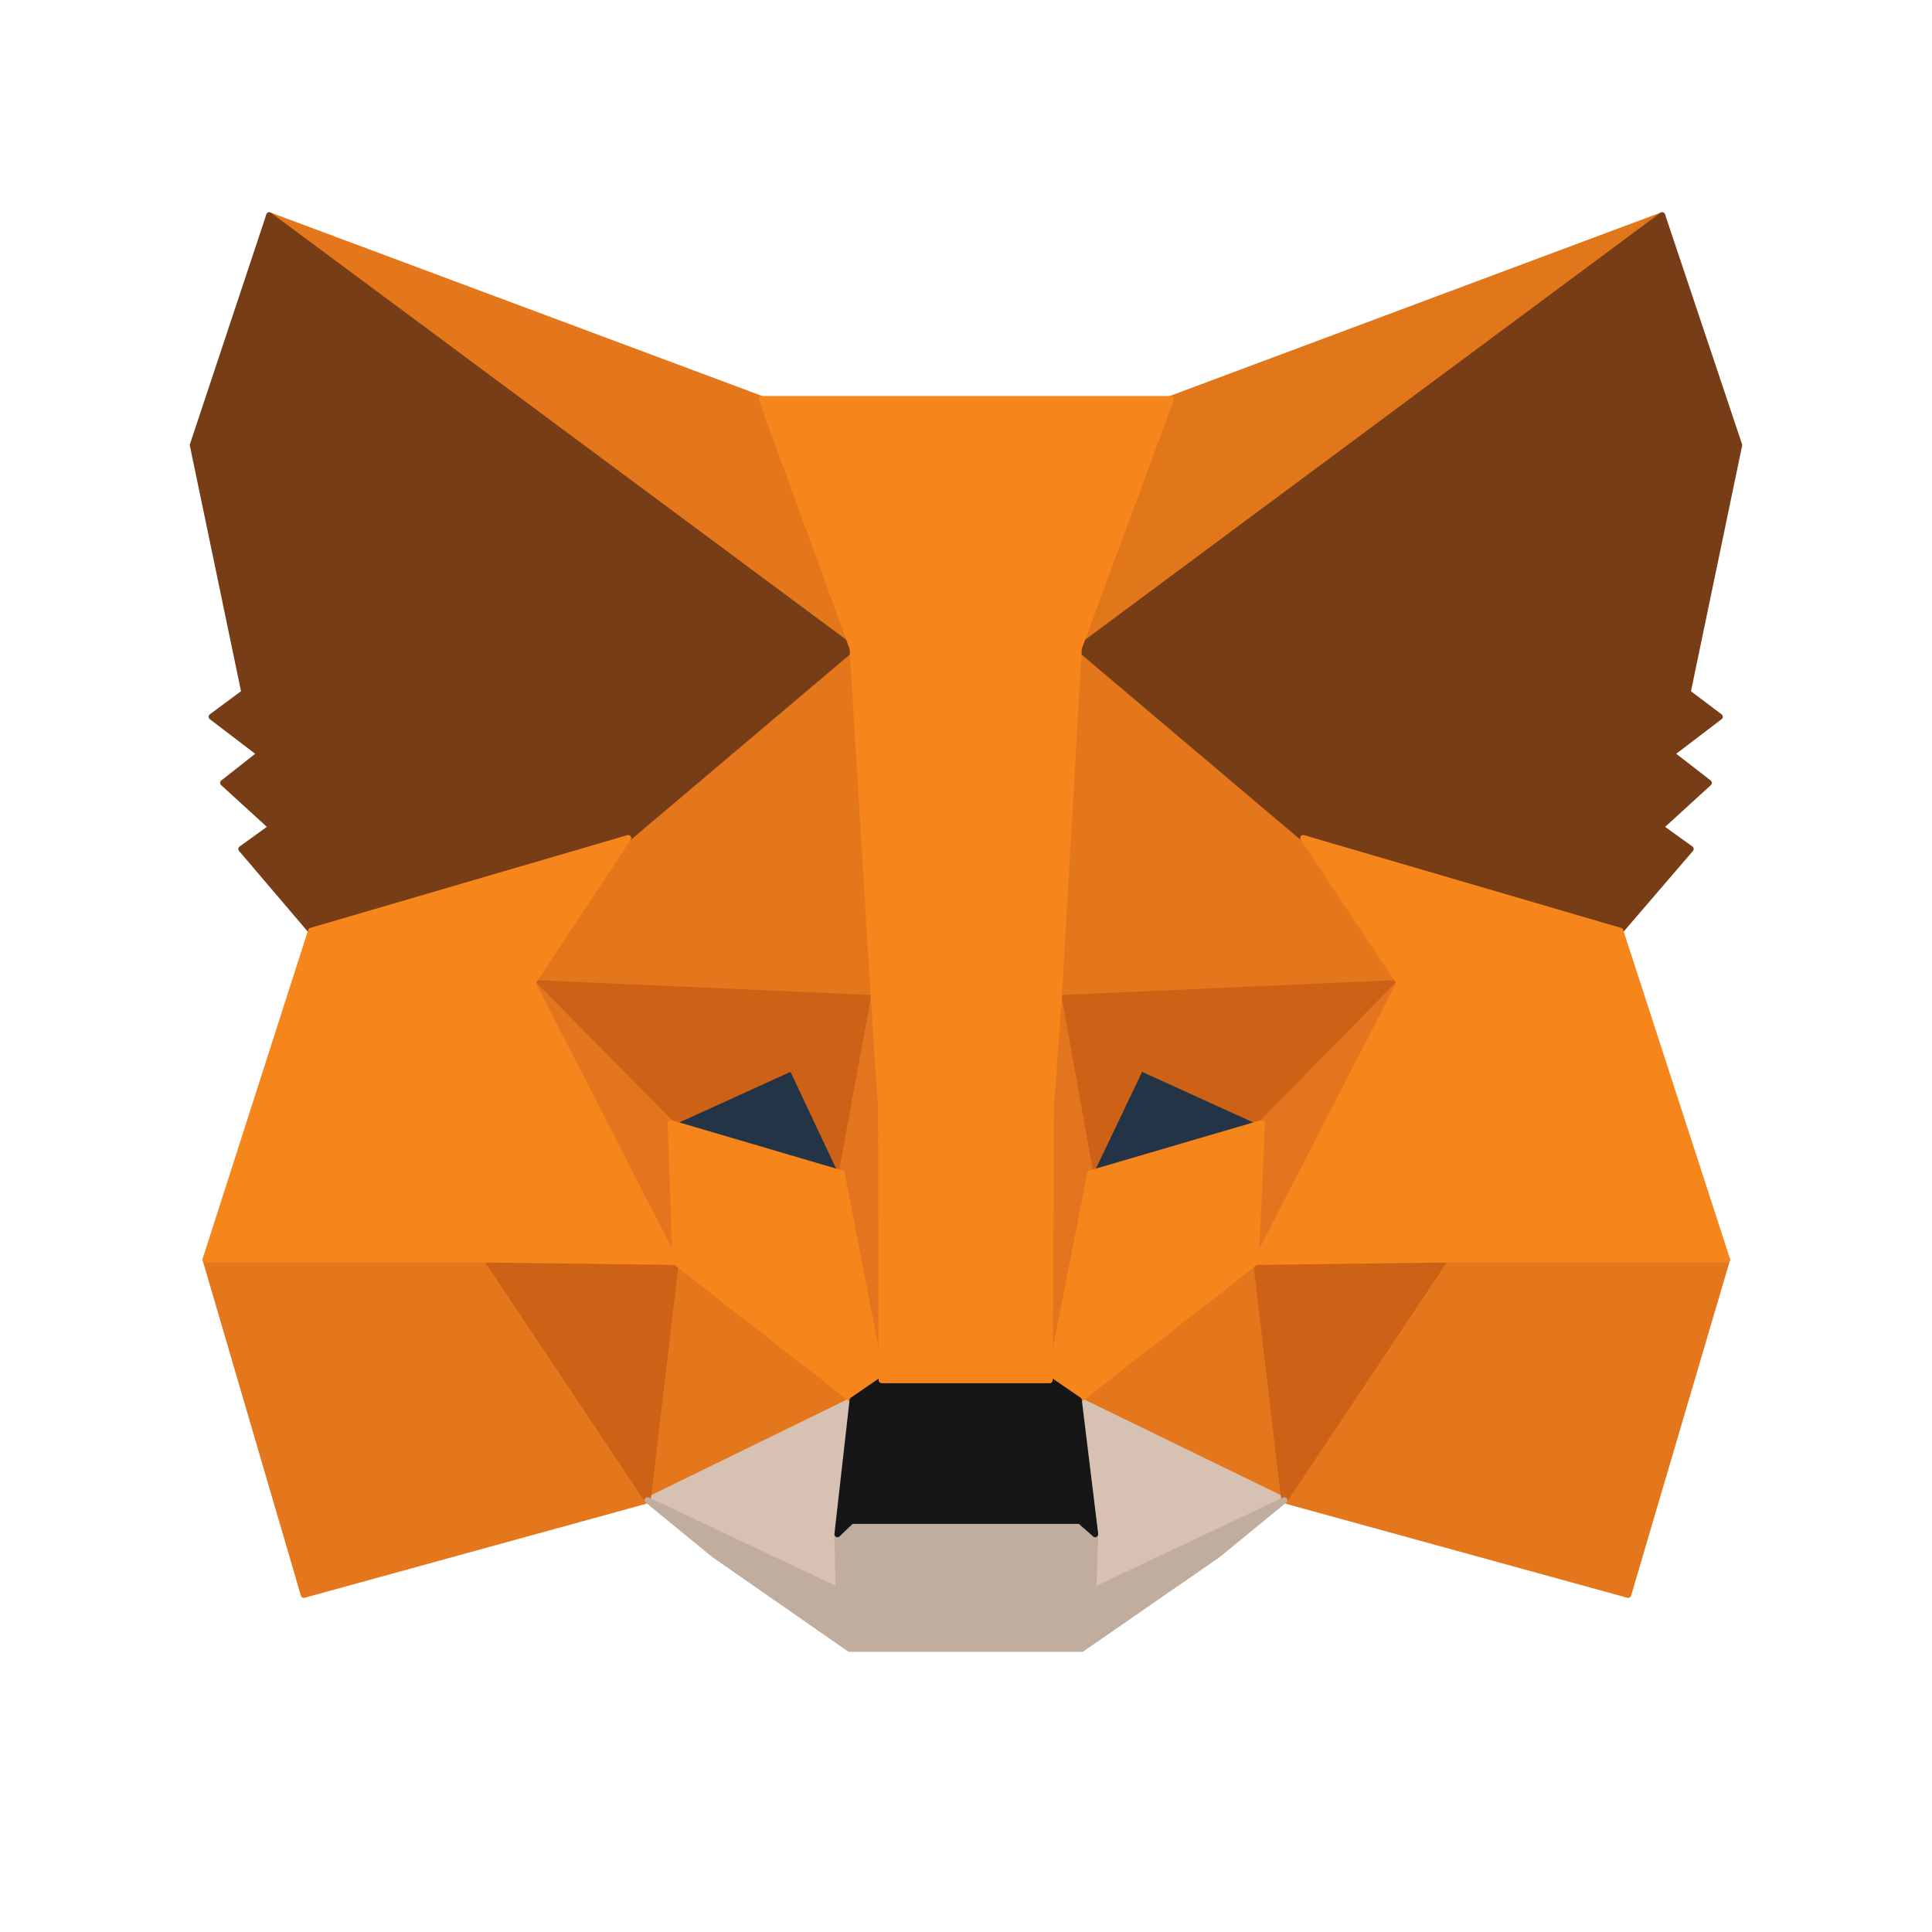
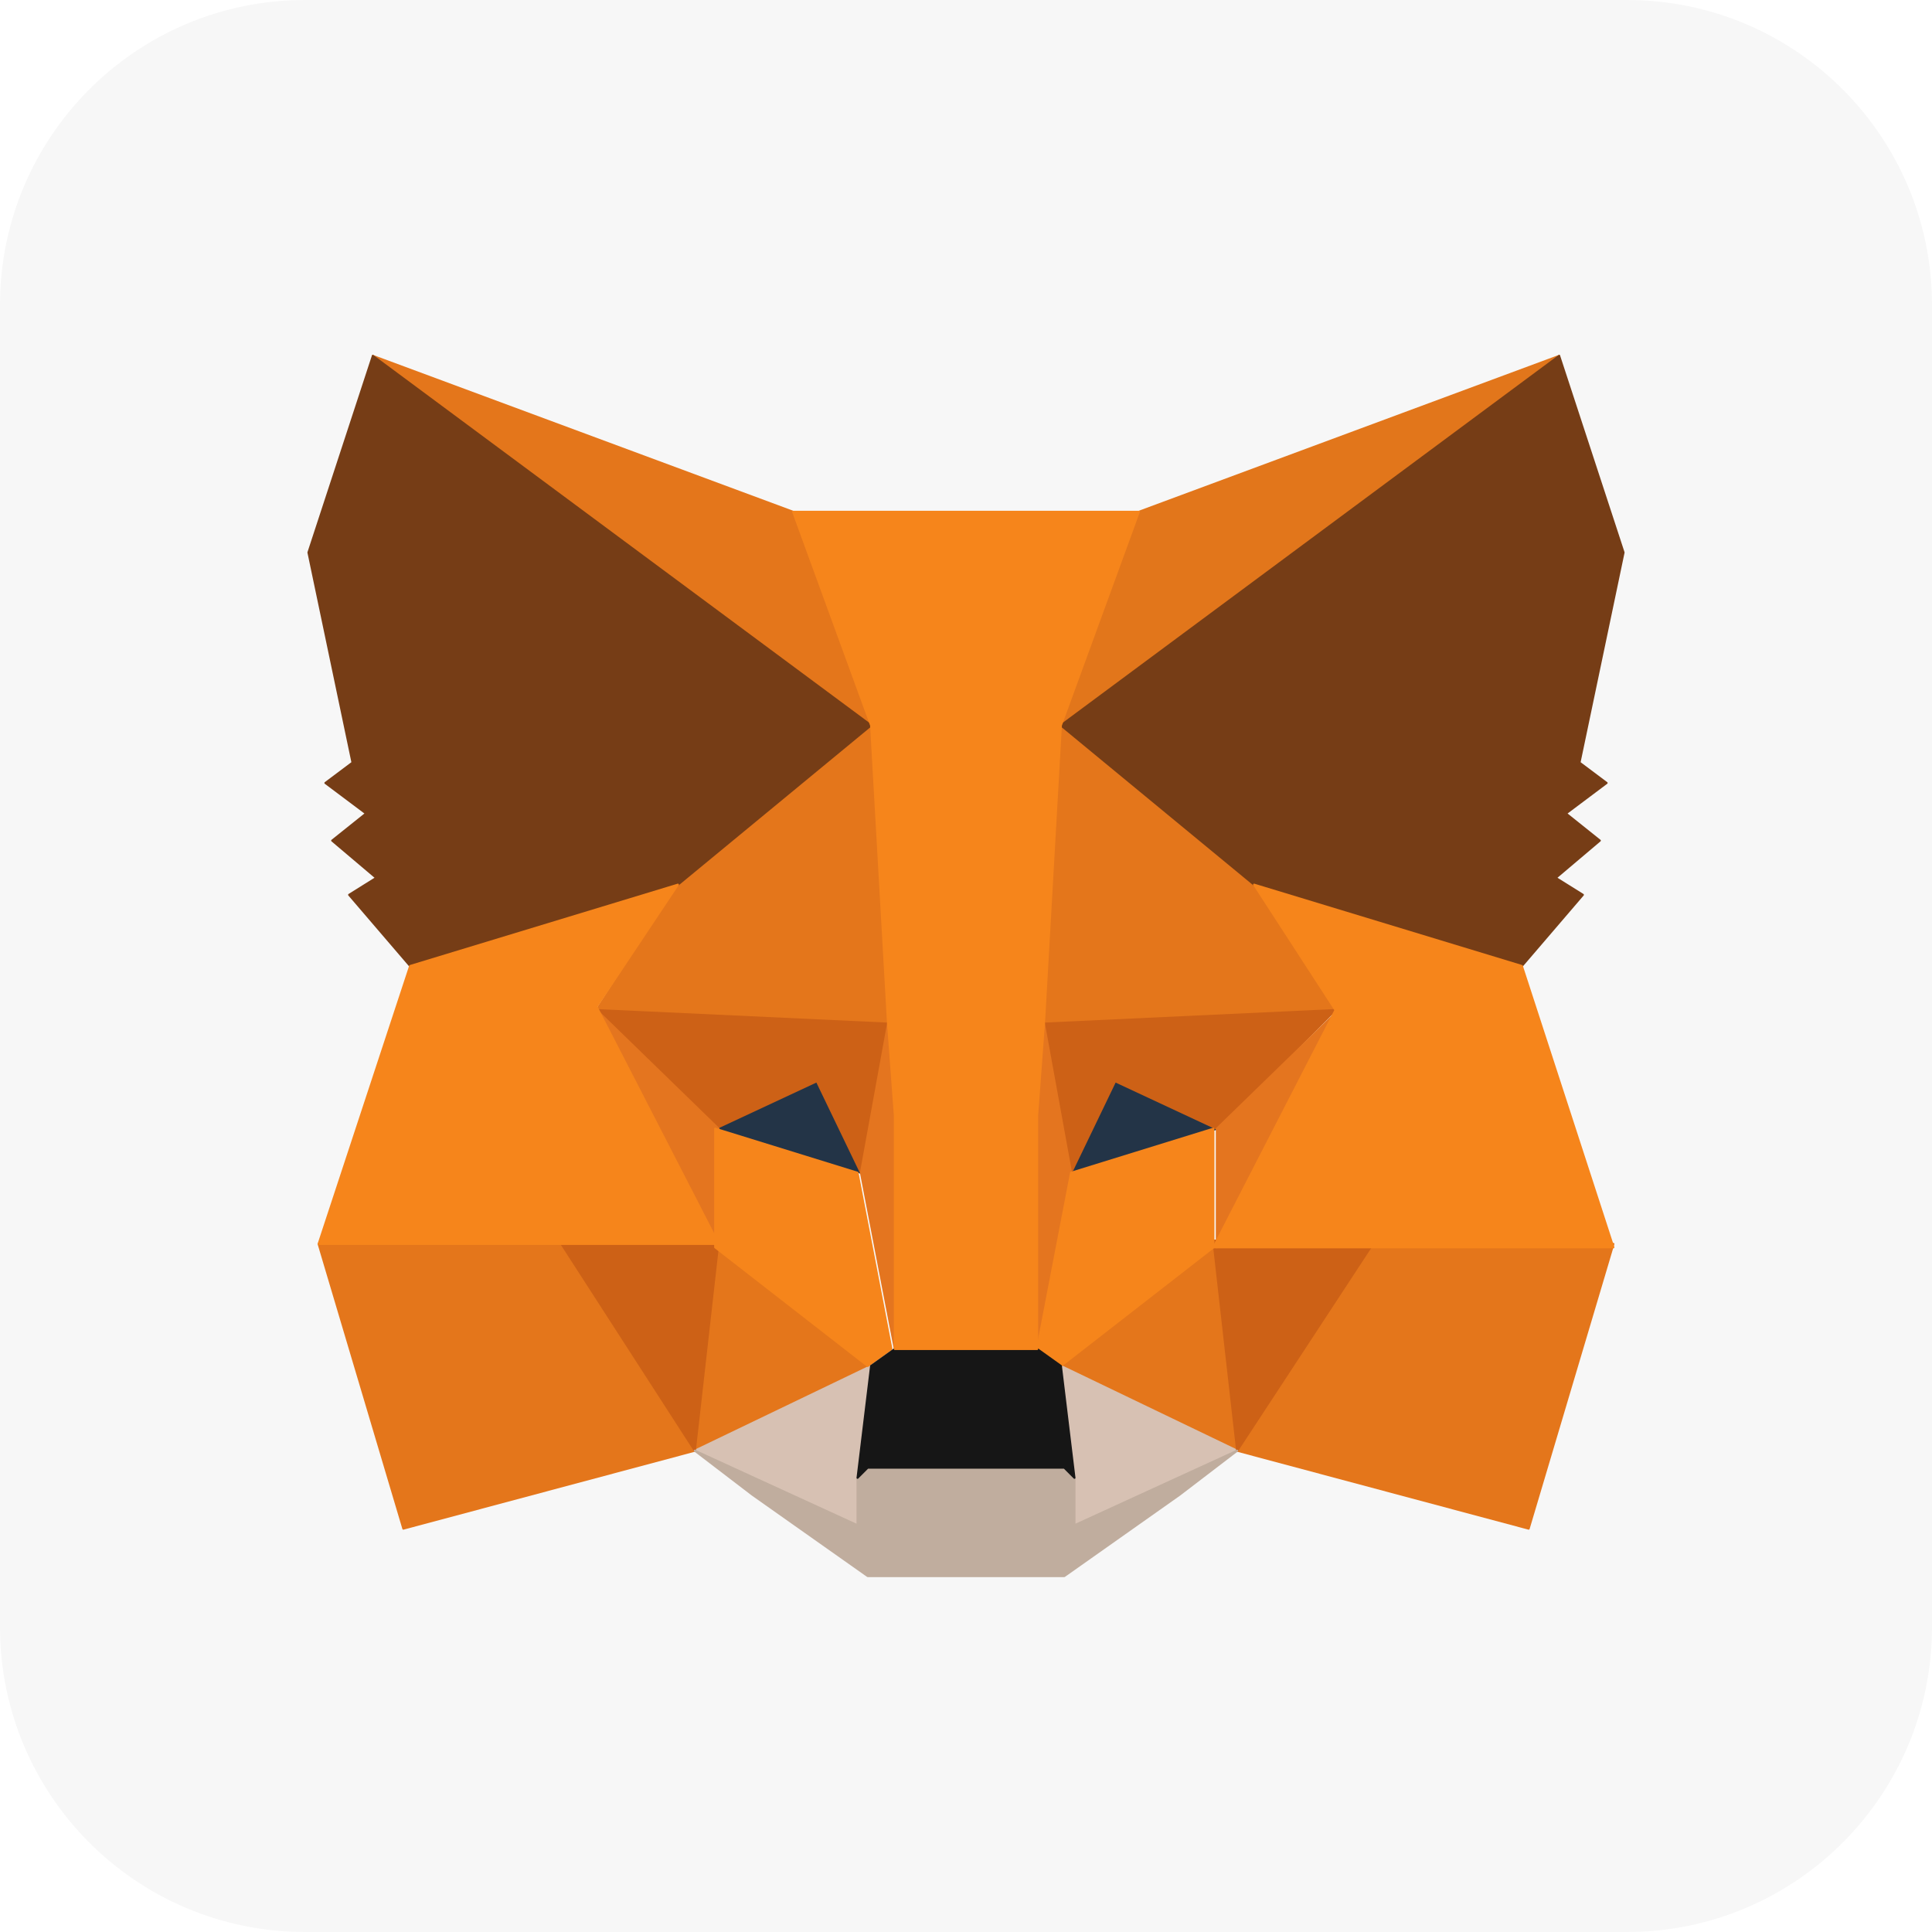
- <svg xmlns="http://www.w3.org/2000/svg" version="1.1" id="Layer_1" x="0px" y="0px" viewBox="0 0 318.6 318.6" style="enable-background:new 0 0 318.6 318.6;" xml:space="preserve">
-   <style type="text/css">
- 	.st0{fill:#E2761B;stroke:#E2761B;stroke-linecap:round;stroke-linejoin:round;}
- 	.st1{fill:#E4761B;stroke:#E4761B;stroke-linecap:round;stroke-linejoin:round;}
- 	.st2{fill:#D7C1B3;stroke:#D7C1B3;stroke-linecap:round;stroke-linejoin:round;}
- 	.st3{fill:#233447;stroke:#233447;stroke-linecap:round;stroke-linejoin:round;}
- 	.st4{fill:#CD6116;stroke:#CD6116;stroke-linecap:round;stroke-linejoin:round;}
- 	.st5{fill:#E4751F;stroke:#E4751F;stroke-linecap:round;stroke-linejoin:round;}
- 	.st6{fill:#F6851B;stroke:#F6851B;stroke-linecap:round;stroke-linejoin:round;}
- 	.st7{fill:#C0AD9E;stroke:#C0AD9E;stroke-linecap:round;stroke-linejoin:round;}
- 	.st8{fill:#161616;stroke:#161616;stroke-linecap:round;stroke-linejoin:round;}
- 	.st9{fill:#763D16;stroke:#763D16;stroke-linecap:round;stroke-linejoin:round;}
- </style>
-   <polygon class="st0" points="274.1,35.5 174.6,109.4 193,65.8 " />
-   <g>
-     <polygon class="st1" points="44.4,35.5 143.1,110.1 125.6,65.8  " />
-     <polygon class="st1" points="238.3,206.8 211.8,247.4 268.5,263 284.8,207.7  " />
-     <polygon class="st1" points="33.9,207.7 50.1,263 106.8,247.4 80.3,206.8  " />
-     <polygon class="st1" points="103.6,138.2 87.8,162.1 144.1,164.6 142.1,104.1  " />
-     <polygon class="st1" points="214.9,138.2 175.9,103.4 174.6,164.6 230.8,162.1  " />
-     <polygon class="st1" points="106.8,247.4 140.6,230.9 111.4,208.1  " />
-     <polygon class="st1" points="177.9,230.9 211.8,247.4 207.1,208.1  " />
-   </g>
-   <g>
-     <polygon class="st2" points="211.8,247.4 177.9,230.9 180.6,253 180.3,262.3  " />
-     <polygon class="st2" points="106.8,247.4 138.3,262.3 138.1,253 140.6,230.9  " />
-   </g>
-   <polygon class="st3" points="138.8,193.5 110.6,185.2 130.5,176.1 " />
-   <polygon class="st3" points="179.7,193.5 188,176.1 208,185.2 " />
-   <g>
-     <polygon class="st4" points="106.8,247.4 111.6,206.8 80.3,207.7  " />
-     <polygon class="st4" points="207,206.8 211.8,247.4 238.3,207.7  " />
-     <polygon class="st4" points="230.8,162.1 174.6,164.6 179.8,193.5 188.1,176.1 208.1,185.2  " />
-     <polygon class="st4" points="110.6,185.2 130.6,176.1 138.8,193.5 144.1,164.6 87.8,162.1  " />
-   </g>
-   <g>
-     <polygon class="st5" points="87.8,162.1 111.4,208.1 110.6,185.2  " />
-     <polygon class="st5" points="208.1,185.2 207.1,208.1 230.8,162.1  " />
-     <polygon class="st5" points="144.1,164.6 138.8,193.5 145.4,227.6 146.9,182.7  " />
-     <polygon class="st5" points="174.6,164.6 171.9,182.6 173.1,227.6 179.8,193.5  " />
-   </g>
-   <polygon class="st6" points="179.8,193.5 173.1,227.6 177.9,230.9 207.1,208.1 208.1,185.2 " />
-   <polygon class="st6" points="110.6,185.2 111.4,208.1 140.6,230.9 145.4,227.6 138.8,193.5 " />
-   <polygon class="st7" points="180.3,262.3 180.6,253 178.1,250.8 140.4,250.8 138.1,253 138.3,262.3 106.8,247.4 117.8,256.4  140.1,271.9 178.4,271.9 200.8,256.4 211.8,247.4 " />
-   <polygon class="st8" points="177.9,230.9 173.1,227.6 145.4,227.6 140.6,230.9 138.1,253 140.4,250.8 178.1,250.8 180.6,253 " />
-   <g>
-     <polygon class="st9" points="278.3,114.2 286.8,73.4 274.1,35.5 177.9,106.9 214.9,138.2 267.2,153.5 278.8,140 273.8,136.4   281.8,129.1 275.6,124.3 283.6,118.2  " />
-     <polygon class="st9" points="31.8,73.4 40.3,114.2 34.9,118.2 42.9,124.3 36.8,129.1 44.8,136.4 39.8,140 51.3,153.5 103.6,138.2   140.6,106.9 44.4,35.5  " />
-   </g>
-   <polygon class="st6" points="267.2,153.5 214.9,138.2 230.8,162.1 207.1,208.1 238.3,207.7 284.8,207.7 " />
-   <polygon class="st6" points="103.6,138.2 51.3,153.5 33.9,207.7 80.3,207.7 111.4,208.1 87.8,162.1 " />
-   <polygon class="st6" points="174.6,164.6 177.9,106.9 193.1,65.8 125.6,65.8 140.6,106.9 144.1,164.6 145.3,182.8 145.4,227.6  173.1,227.6 173.3,182.8 " />
+ <svg xmlns="http://www.w3.org/2000/svg" viewBox="0 0 57 57">
+   <rect width="57" height="57" rx="9" fill="#f7f7f7" />
+   <path d="M46,10.5,30.8,21.8l2.8-6.7Z" fill="#e2761b" stroke="#e2761b" stroke-linecap="round" stroke-linejoin="round" stroke-width="0.06" />
+   <path d="M11,10.5,26,21.9l-2.6-6.8ZM40.5,36.6l-4,6.2,8.6,2.3,2.5-8.4Zm-31.1.1,2.5,8.4,8.6-2.3-4-6.2Z" fill="#e4761b" stroke="#e4761b" stroke-linecap="round" stroke-linejoin="round" stroke-width="0.06" />
+   <path d="M20,26.1l-2.4,3.7,8.6.4-.3-9.3Zm17,0-6-5.3-.2,9.4,8.6-.4ZM20.5,42.8l5.2-2.5-4.5-3.5Zm10.8-2.5,5.2,2.5-.7-6Z" fill="#e4761b" stroke="#e4761b" stroke-linecap="round" stroke-linejoin="round" stroke-width="0.06" />
+   <path d="M36.5,42.8l-5.2-2.5.4,3.3V45Zm-16,0L25.3,45V43.6l.4-3.3Z" fill="#d7c1b3" stroke="#d7c1b3" stroke-linecap="round" stroke-linejoin="round" stroke-width="0.06" />
+   <path d="M25.4,34.6l-4.3-1.3,3-1.4Zm6.2,0,1.3-2.7,3,1.4Z" fill="#233447" stroke="#233447" stroke-linecap="round" stroke-linejoin="round" stroke-width="0.06" />
+   <path d="M20.5,42.8l.7-6.2H16.5Zm15.3-6.2.7,6.2,4-6.1Zm3.6-6.8-8.6.4.8,4.4,1.3-2.7,3,1.4ZM21.1,33.3l3-1.4,1.3,2.7.8-4.4-8.6-.4Z" fill="#cd6116" stroke="#cd6116" stroke-linecap="round" stroke-linejoin="round" stroke-width="0.06" />
+   <path d="M17.6,29.8l3.6,7V33.3Zm18.3,3.5v3.5l3.6-7Zm-9.7-3.1-.8,4.4,1,5.2.2-6.9Zm4.6,0-.4,2.7.2,6.9,1-5.2Z" fill="#e4751f" stroke="#e4751f" stroke-linecap="round" stroke-linejoin="round" stroke-width="0.06" />
+   <path d="M31.6,34.6l-1,5.2.7.5,4.5-3.5V33.3ZM21.1,33.3v3.5l4.5,3.5.7-.5-1-5.2Z" fill="#f6851b" stroke="#f6851b" stroke-linecap="round" stroke-linejoin="round" stroke-width="0.06" />
+   <path d="M31.7,45V43.6l-.3-.3H25.6l-.3.3V45l-4.8-2.2,1.7,1.3,3.4,2.4h5.8l3.4-2.4,1.7-1.3Z" fill="#c0ad9e" stroke="#c0ad9e" stroke-linecap="round" stroke-linejoin="round" stroke-width="0.06" />
+   <path d="M31.3,40.3l-.7-.5H26.4l-.7.5-.4,3.3.3-.3h5.8l.3.3Z" fill="#161616" stroke="#161616" stroke-linecap="round" stroke-linejoin="round" stroke-width="0.06" />
+   <path d="M46.6,22.5l1.3-6.2L46,10.5,31.3,21.4,37,26.1l7.9,2.4,1.8-2.1-.8-.5,1.3-1.1-1-.8,1.2-.9ZM9.1,16.3l1.3,6.2-.8.6,1.2.9-1,.8,1.3,1.1-.8.5,1.8,2.1L20,26.1l5.7-4.7L11,10.5Z" fill="#763d16" stroke="#763d16" stroke-linecap="round" stroke-linejoin="round" stroke-width="0.06" />
+   <path d="M44.9,28.5,37,26.1l2.4,3.7-3.6,7H47.6ZM20,26.1l-7.9,2.4L9.4,36.7H21.2l-3.6-7Zm10.8,4.1.5-8.8,2.3-6.3H23.4l2.3,6.3.5,8.8.2,2.7v6.9h4.2V32.9Z" fill="#f6851b" stroke="#f6851b" stroke-linecap="round" stroke-linejoin="round" stroke-width="0.06" />
</svg>
